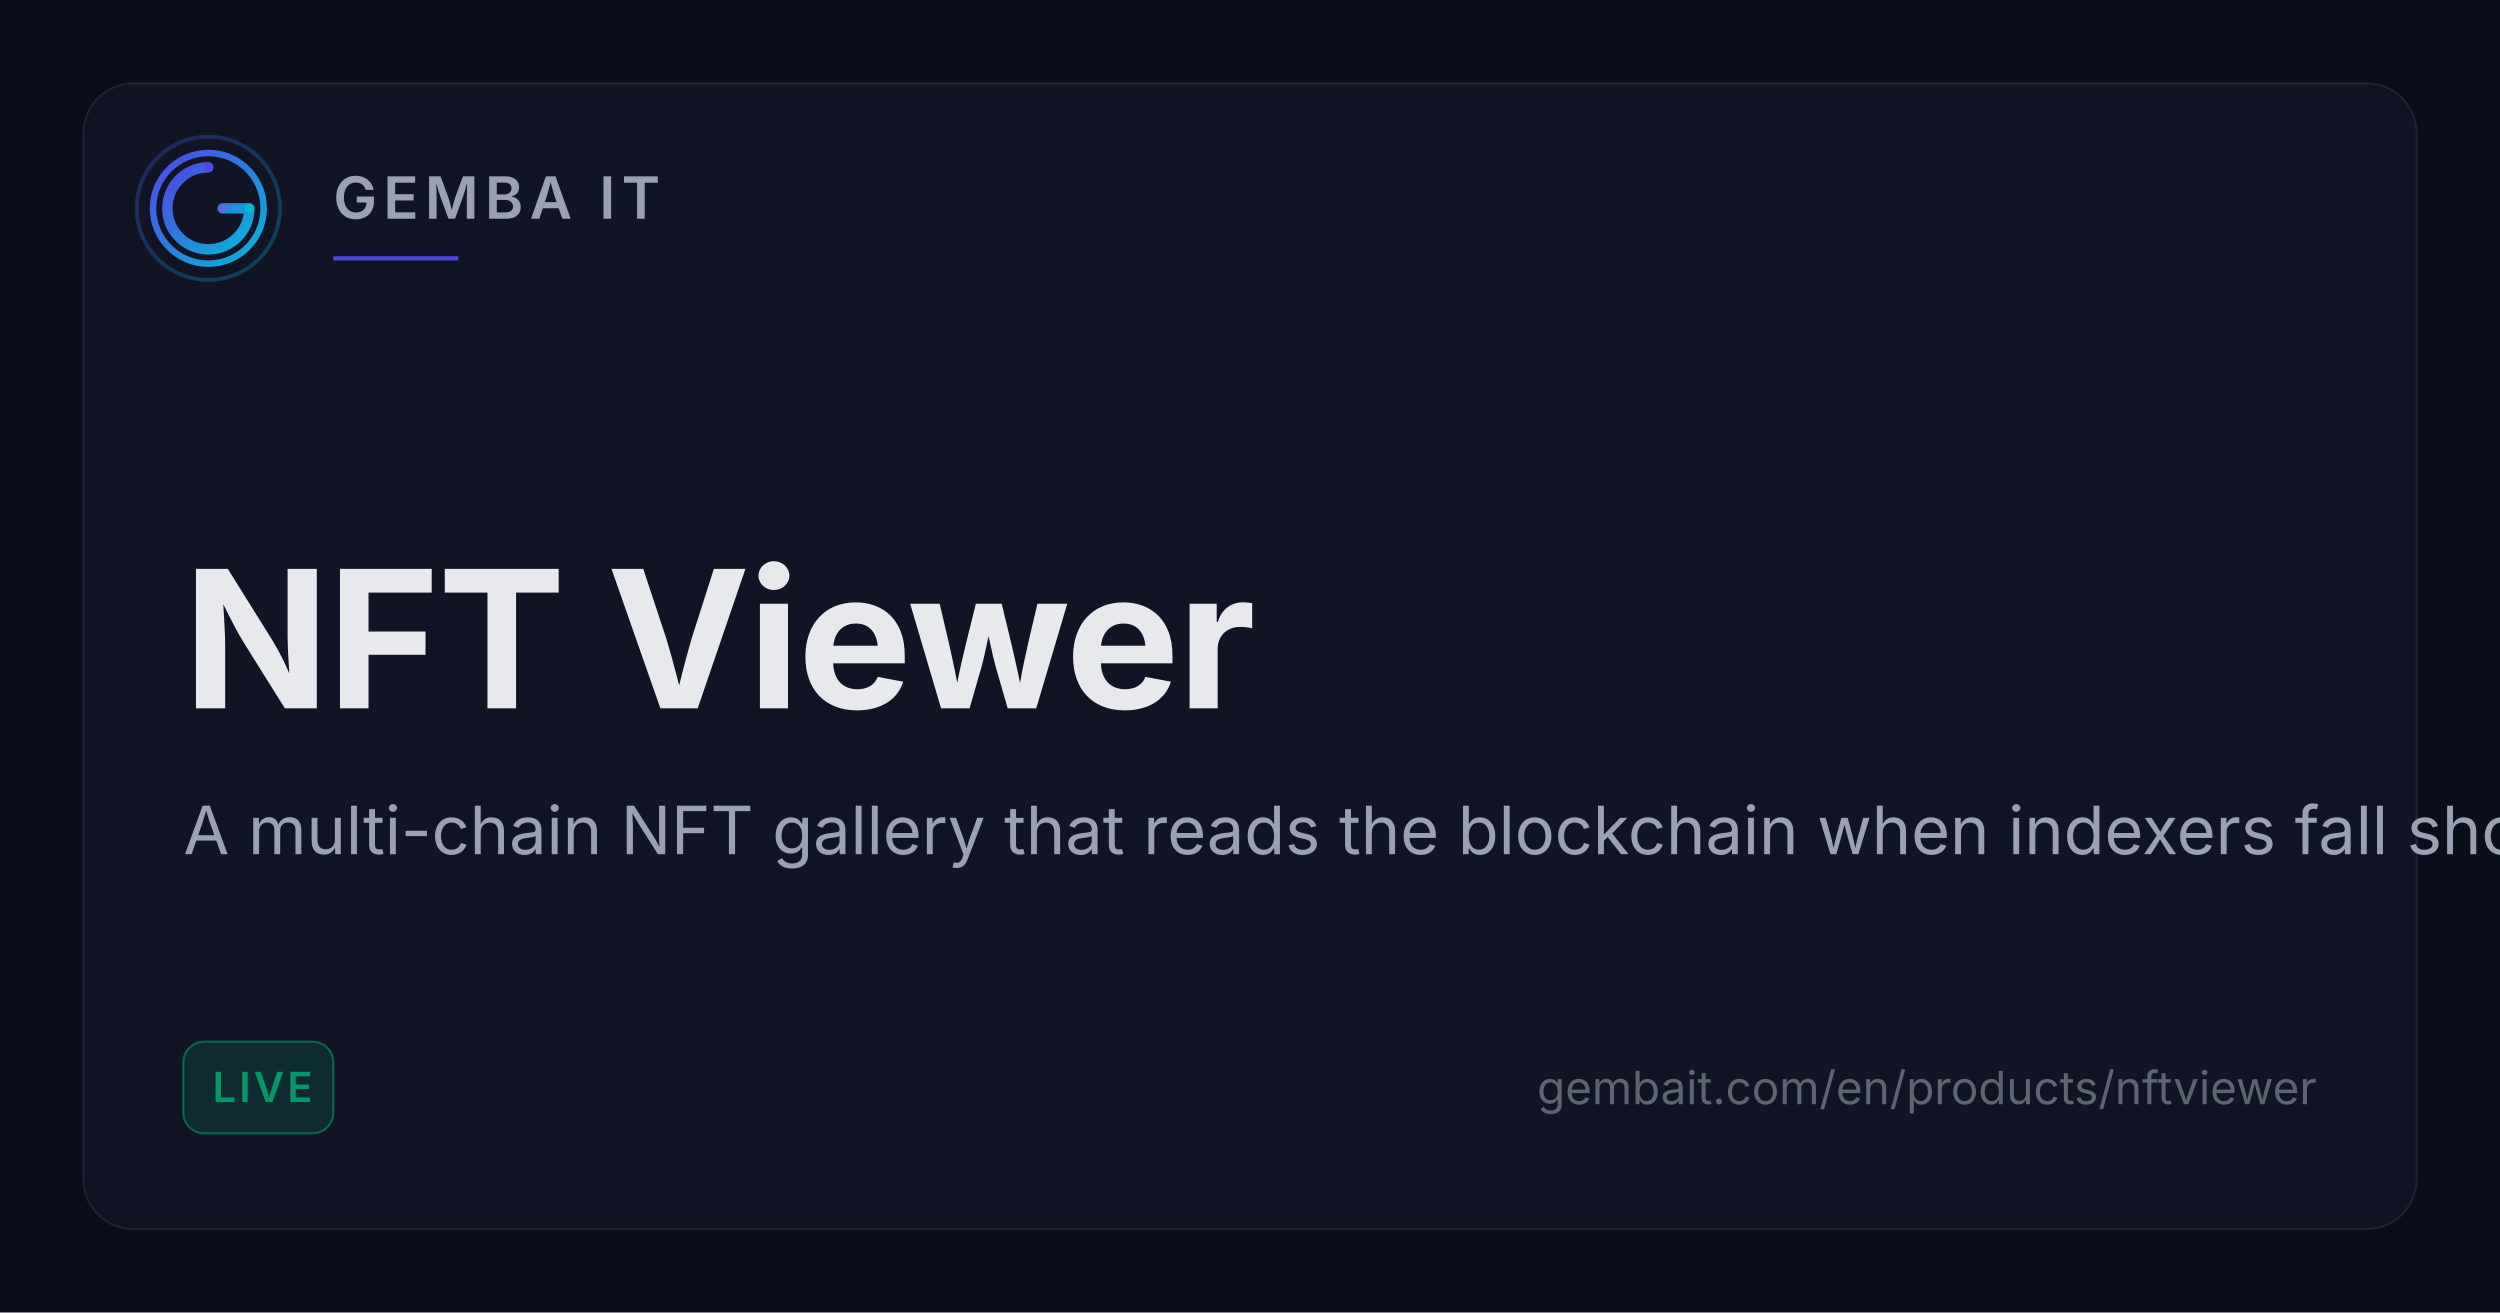
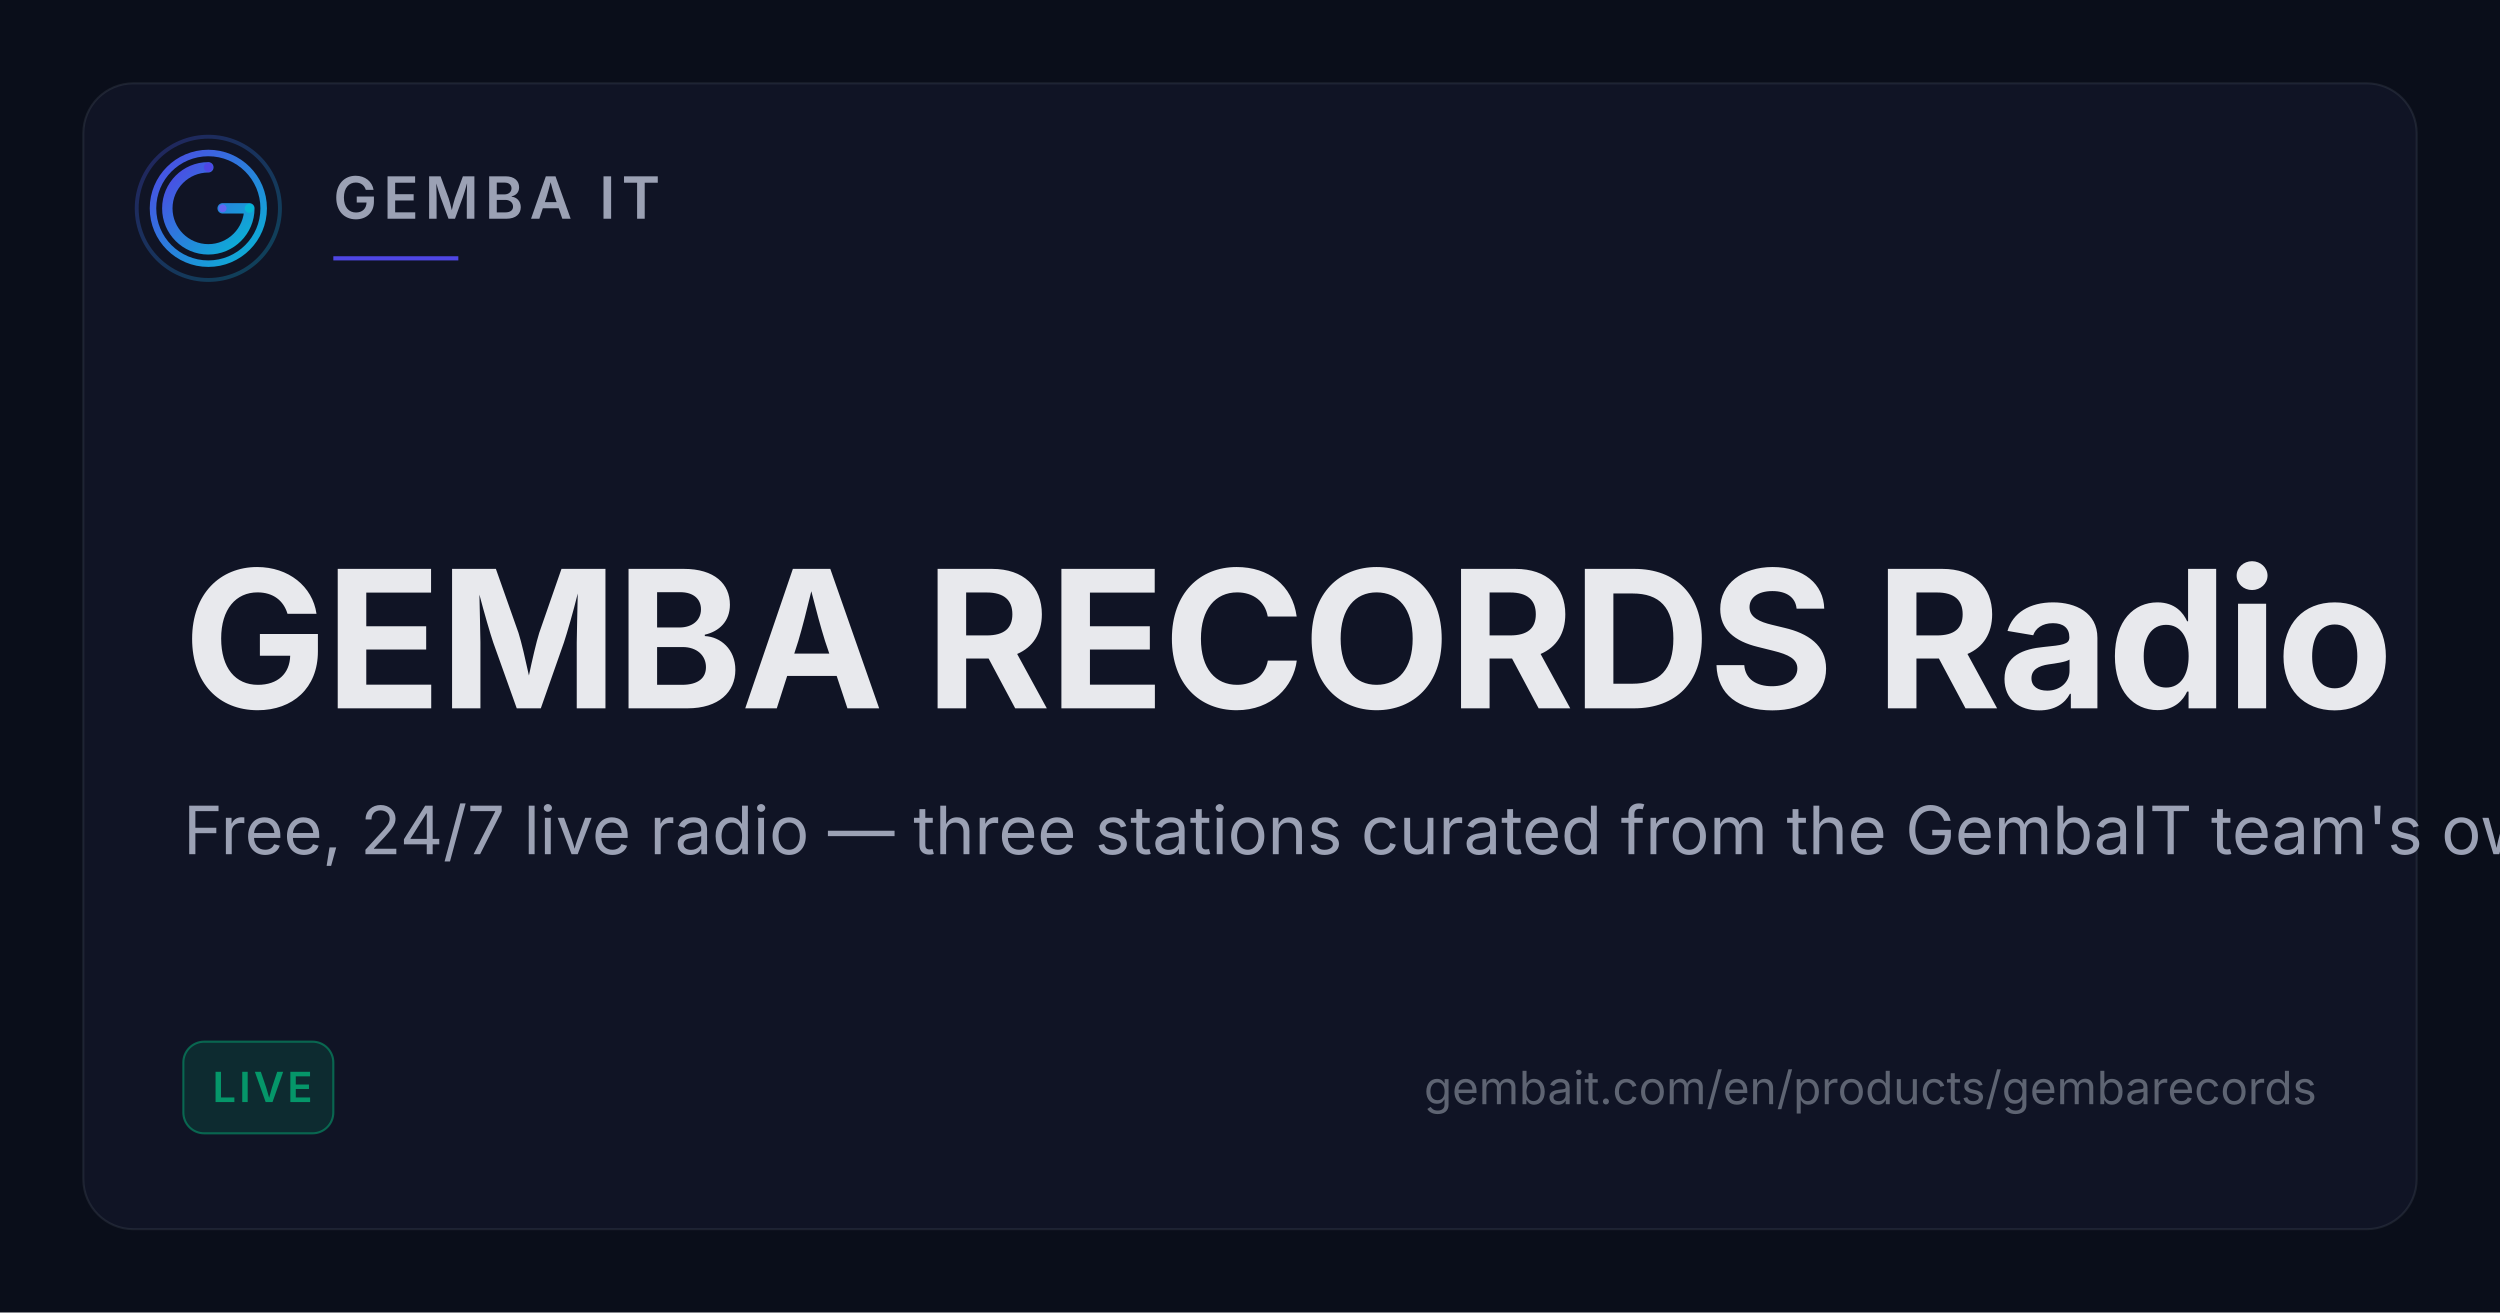
<svg xmlns="http://www.w3.org/2000/svg" width="1200" height="630" viewBox="0 0 1200 630">
  <rect width="1200" height="630" fill="#0a0e1a" />
  <rect x="40" y="40" width="1120" height="550" rx="24" ry="24" fill="#151b2e" fill-opacity="0.55" stroke="#5e6472" stroke-opacity="0.22" stroke-width="1" />
  <g transform="translate(60, 60) scale(0.15625)">
    <defs>
      <linearGradient id="ogBrand" x1="0%" y1="0%" x2="100%" y2="100%">
        <stop offset="0%" stop-color="#4F46E5" />
        <stop offset="100%" stop-color="#06B6D4" />
      </linearGradient>
    </defs>
    <circle cx="256" cy="256" r="220" fill="none" stroke="url(#ogBrand)" stroke-width="12" opacity="0.3" />
    <circle cx="256" cy="256" r="170" fill="none" stroke="url(#ogBrand)" stroke-width="20" />
    <path d="M256 130 A126 126 0 1 0 382 256 L300 256" fill="none" stroke="url(#ogBrand)" stroke-width="32" stroke-linecap="round" stroke-linejoin="round" />
    <circle cx="256" cy="130" r="14" fill="#4F46E5" />
    <circle cx="382" cy="256" r="14" fill="#06B6D4" />
    <circle cx="300" cy="256" r="12" fill="#6366F1" />
  </g>
  <g font-family="Inter, system-ui, -apple-system, 'Segoe UI', sans-serif" font-weight="600" font-size="28" fill="#9ba1b4" letter-spacing="3">
    <text x="160" y="105">GEMBA IT</text>
  </g>
  <line x1="160" y1="124" x2="220" y2="124" stroke="#4F46E5" stroke-width="2" />
  <g font-family="Inter, system-ui, -apple-system, 'Segoe UI', sans-serif" fill="#e8e9ed">
-     <text x="88" y="340" font-size="92" font-weight="700" letter-spacing="-1">NFT Viewer</text>
+     <text x="88" y="340" font-size="92" font-weight="700" letter-spacing="-1">GEMBA RECORDS Radio</text>
  </g>
  <g font-family="Inter, system-ui, -apple-system, 'Segoe UI', sans-serif" fill="#9ba1b4">
-     <text x="88" y="410" font-size="32" font-weight="400">A multi-chain NFT gallery that reads the blockchain when indexers fall short.</text>
+     <text x="88" y="410" font-size="32" font-weight="400">Free, 24/7 live radio — three stations curated from the GembaIT team's own favourite music, to keep the good…</text>
  </g>
  <g transform="translate(88, 500)">
    <rect x="0" y="0" width="72" height="44" rx="10" ry="10" fill="#059669" fill-opacity="0.18" stroke="#059669" stroke-opacity="0.6" stroke-width="1" />
    <text x="14" y="29" font-family="Inter, system-ui, -apple-system, 'Segoe UI', sans-serif" font-size="20" font-weight="600" fill="#059669" letter-spacing="1.5">LIVE</text>
  </g>
  <g font-family="Inter, system-ui, -apple-system, 'Segoe UI', sans-serif" fill="#5e6472" font-size="22" font-weight="400">
-     <text x="1112" y="530" text-anchor="end">gembait.com/en/products/nftviewer</text>
+     <text x="1112" y="530" text-anchor="end">gembait.com/en/products/gembarecords</text>
  </g>
</svg>
